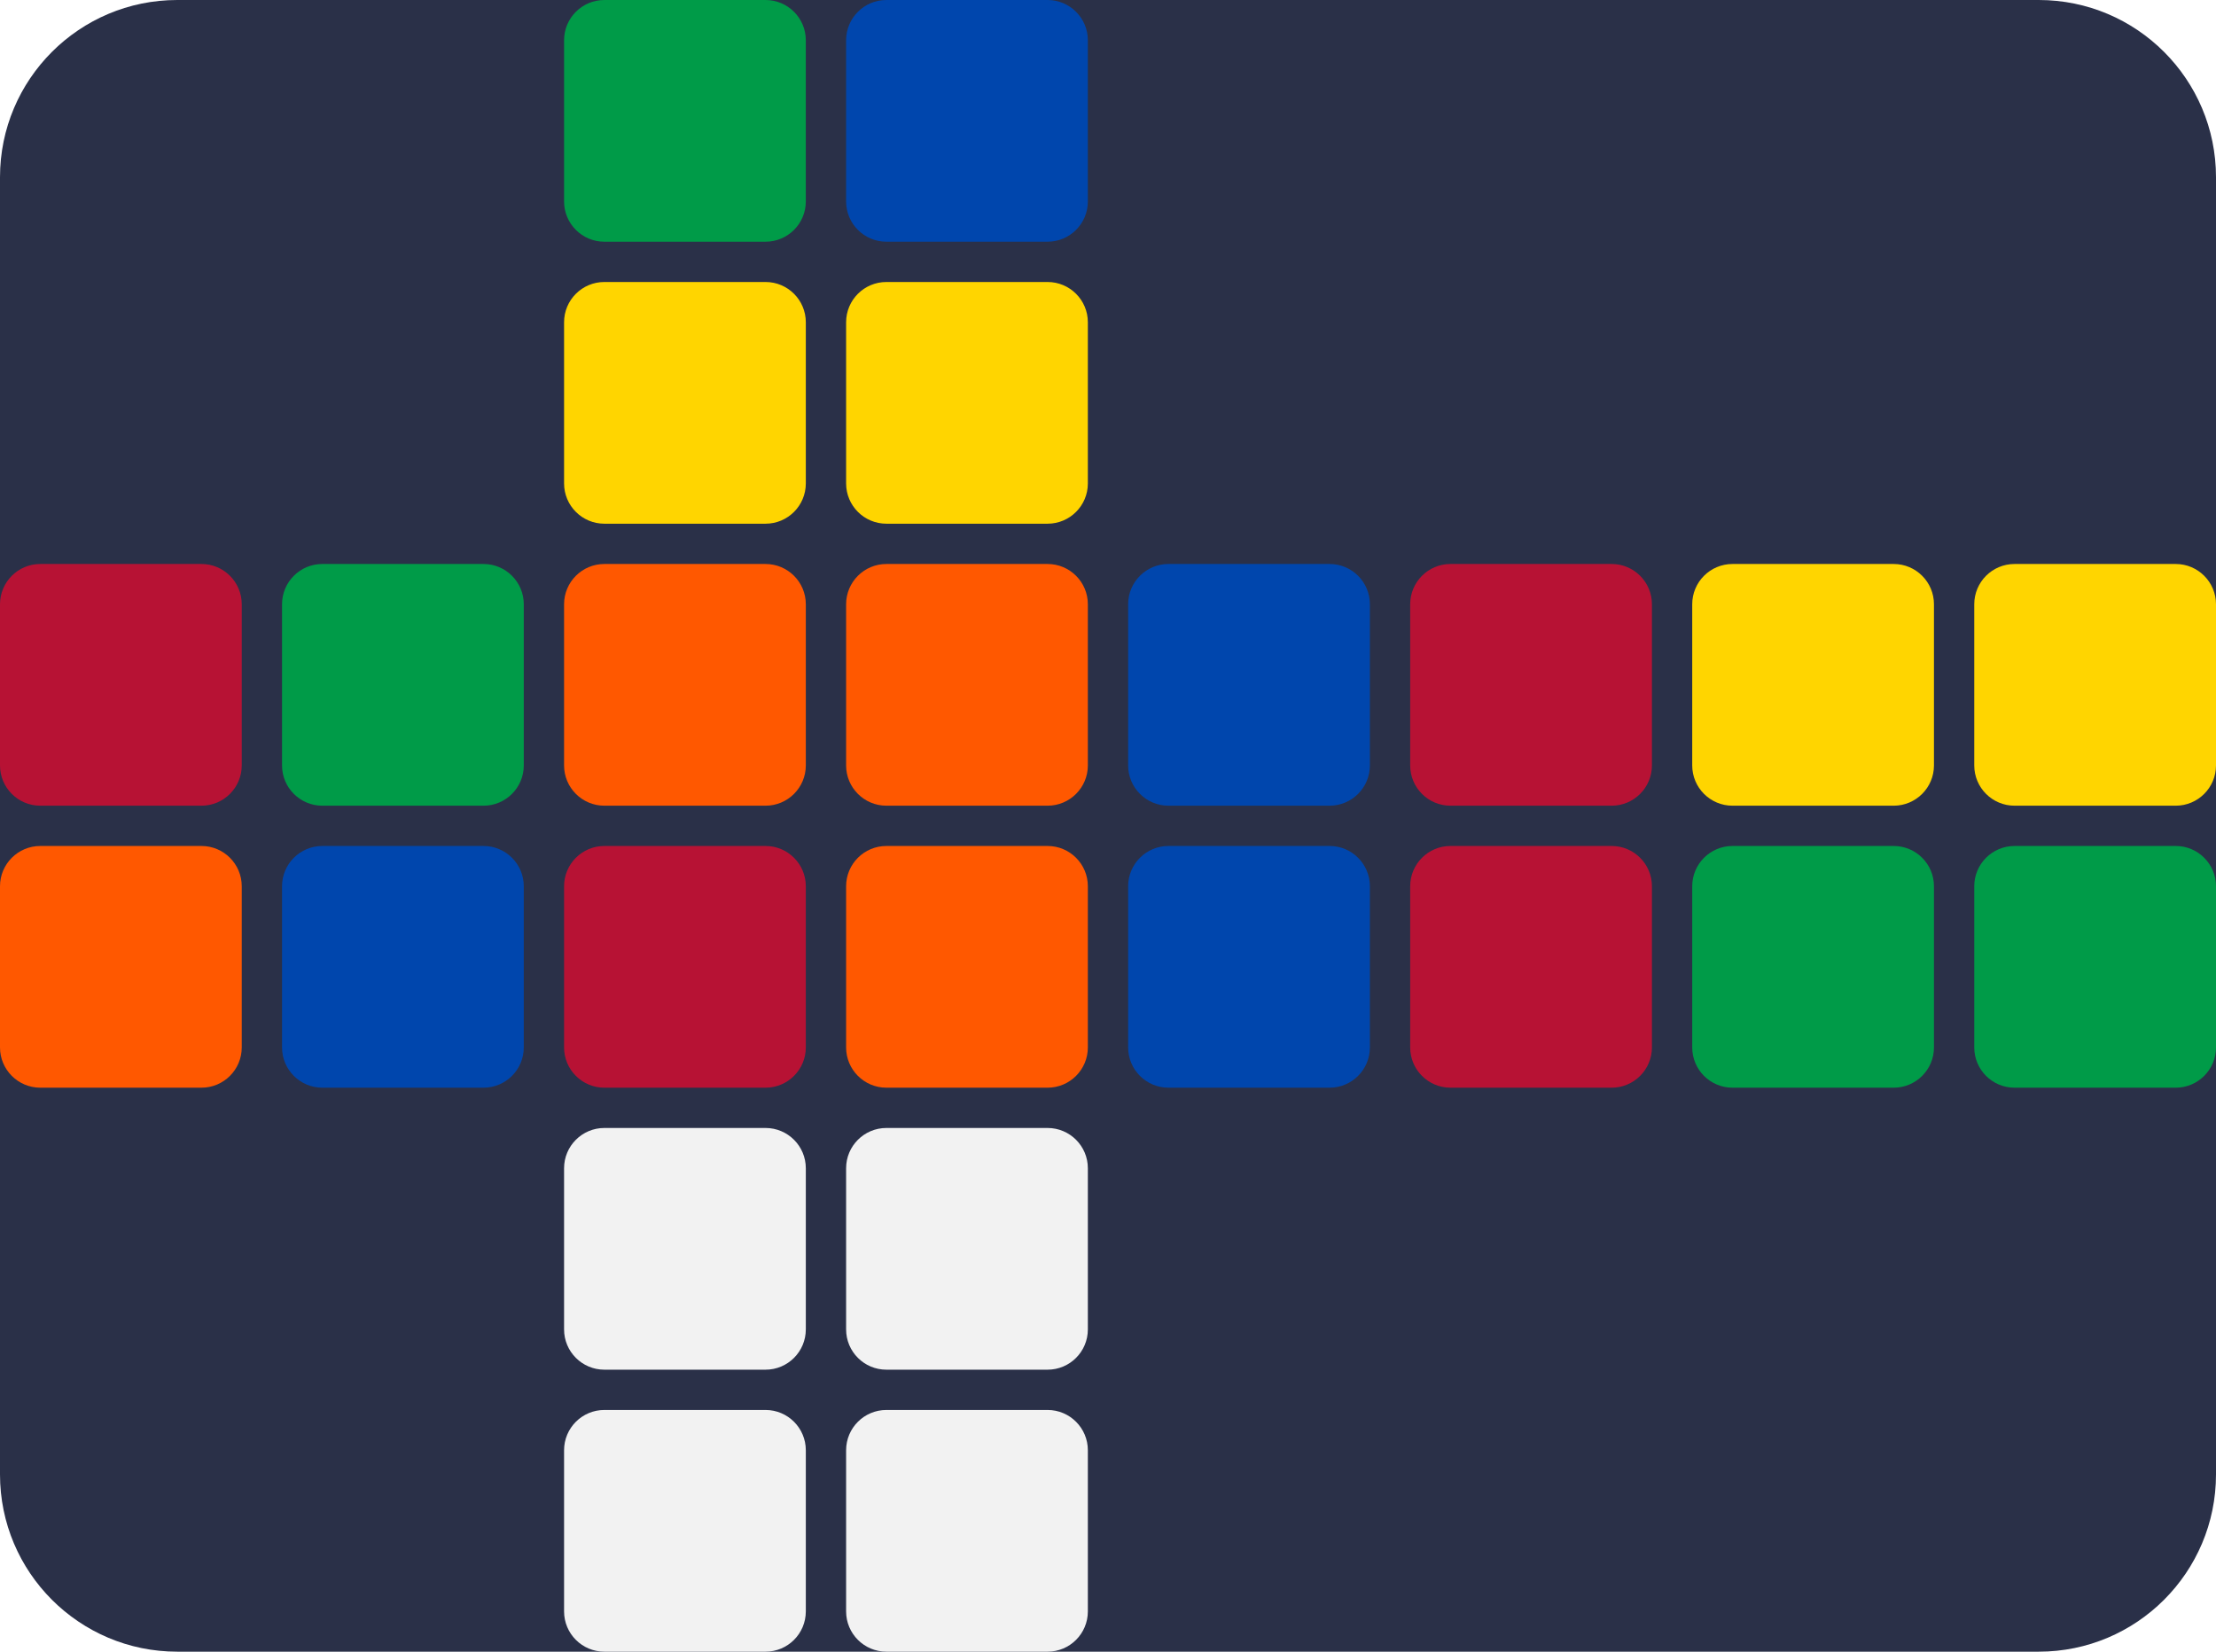
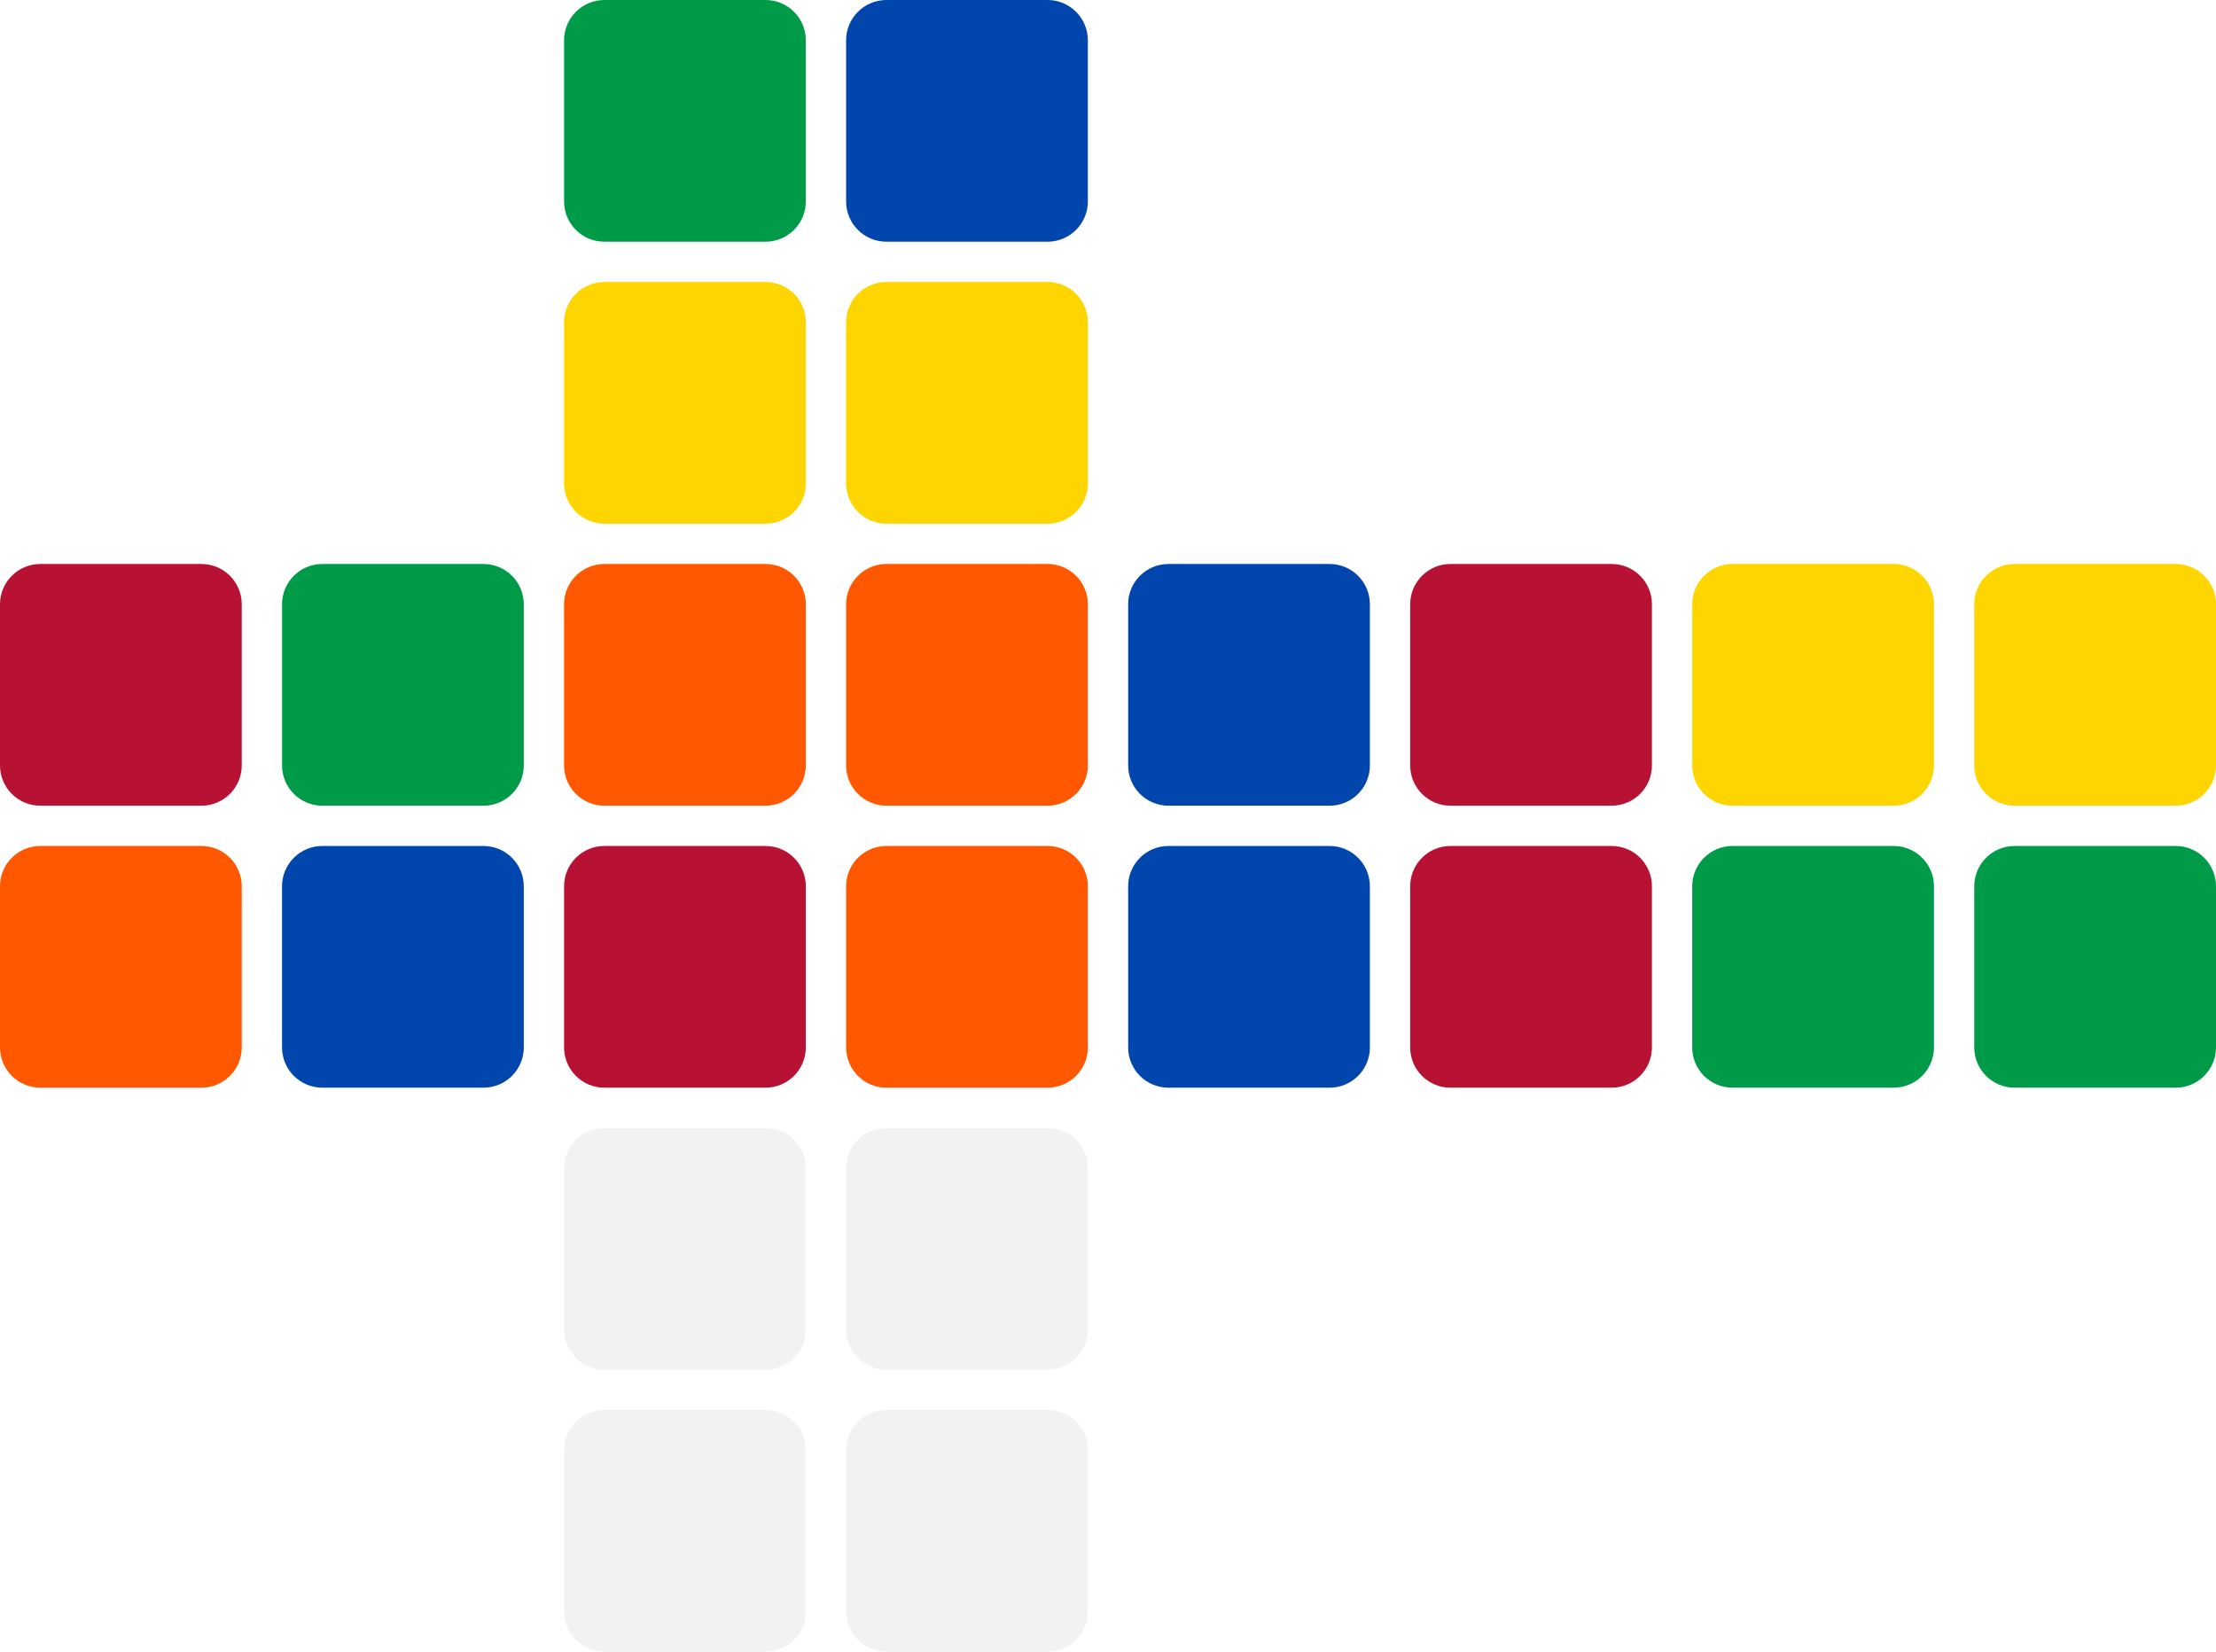
<svg xmlns="http://www.w3.org/2000/svg" viewBox="0 0 275 205">
-   <rect x="0" y="0" width="275" height="205" rx="22" fill="#2a3048" />
  <rect x="70" y="0" width="30" height="30" rx="5" fill="#009b48" />
  <rect x="105" y="0" width="30" height="30" rx="5" fill="#0046ad" />
  <rect x="70" y="35" width="30" height="30" rx="5" fill="#ffd500" />
  <rect x="105" y="35" width="30" height="30" rx="5" fill="#ffd500" />
  <rect x="0" y="70" width="30" height="30" rx="5" fill="#b71234" />
  <rect x="35" y="70" width="30" height="30" rx="5" fill="#009b48" />
  <rect x="0" y="105" width="30" height="30" rx="5" fill="#ff5800" />
  <rect x="35" y="105" width="30" height="30" rx="5" fill="#0046ad" />
  <rect x="70" y="70" width="30" height="30" rx="5" fill="#ff5800" />
  <rect x="105" y="70" width="30" height="30" rx="5" fill="#ff5800" />
  <rect x="70" y="105" width="30" height="30" rx="5" fill="#b71234" />
  <rect x="105" y="105" width="30" height="30" rx="5" fill="#ff5800" />
  <rect x="140" y="70" width="30" height="30" rx="5" fill="#0046ad" />
  <rect x="175" y="70" width="30" height="30" rx="5" fill="#b71234" />
  <rect x="140" y="105" width="30" height="30" rx="5" fill="#0046ad" />
  <rect x="175" y="105" width="30" height="30" rx="5" fill="#b71234" />
  <rect x="210" y="70" width="30" height="30" rx="5" fill="#ffd500" />
  <rect x="245" y="70" width="30" height="30" rx="5" fill="#ffd500" />
  <rect x="210" y="105" width="30" height="30" rx="5" fill="#009b48" />
  <rect x="245" y="105" width="30" height="30" rx="5" fill="#009b48" />
  <rect x="70" y="140" width="30" height="30" rx="5" fill="#f2f2f2" />
  <rect x="105" y="140" width="30" height="30" rx="5" fill="#f2f2f2" />
  <rect x="70" y="175" width="30" height="30" rx="5" fill="#f2f2f2" />
  <rect x="105" y="175" width="30" height="30" rx="5" fill="#f2f2f2" />
</svg>
